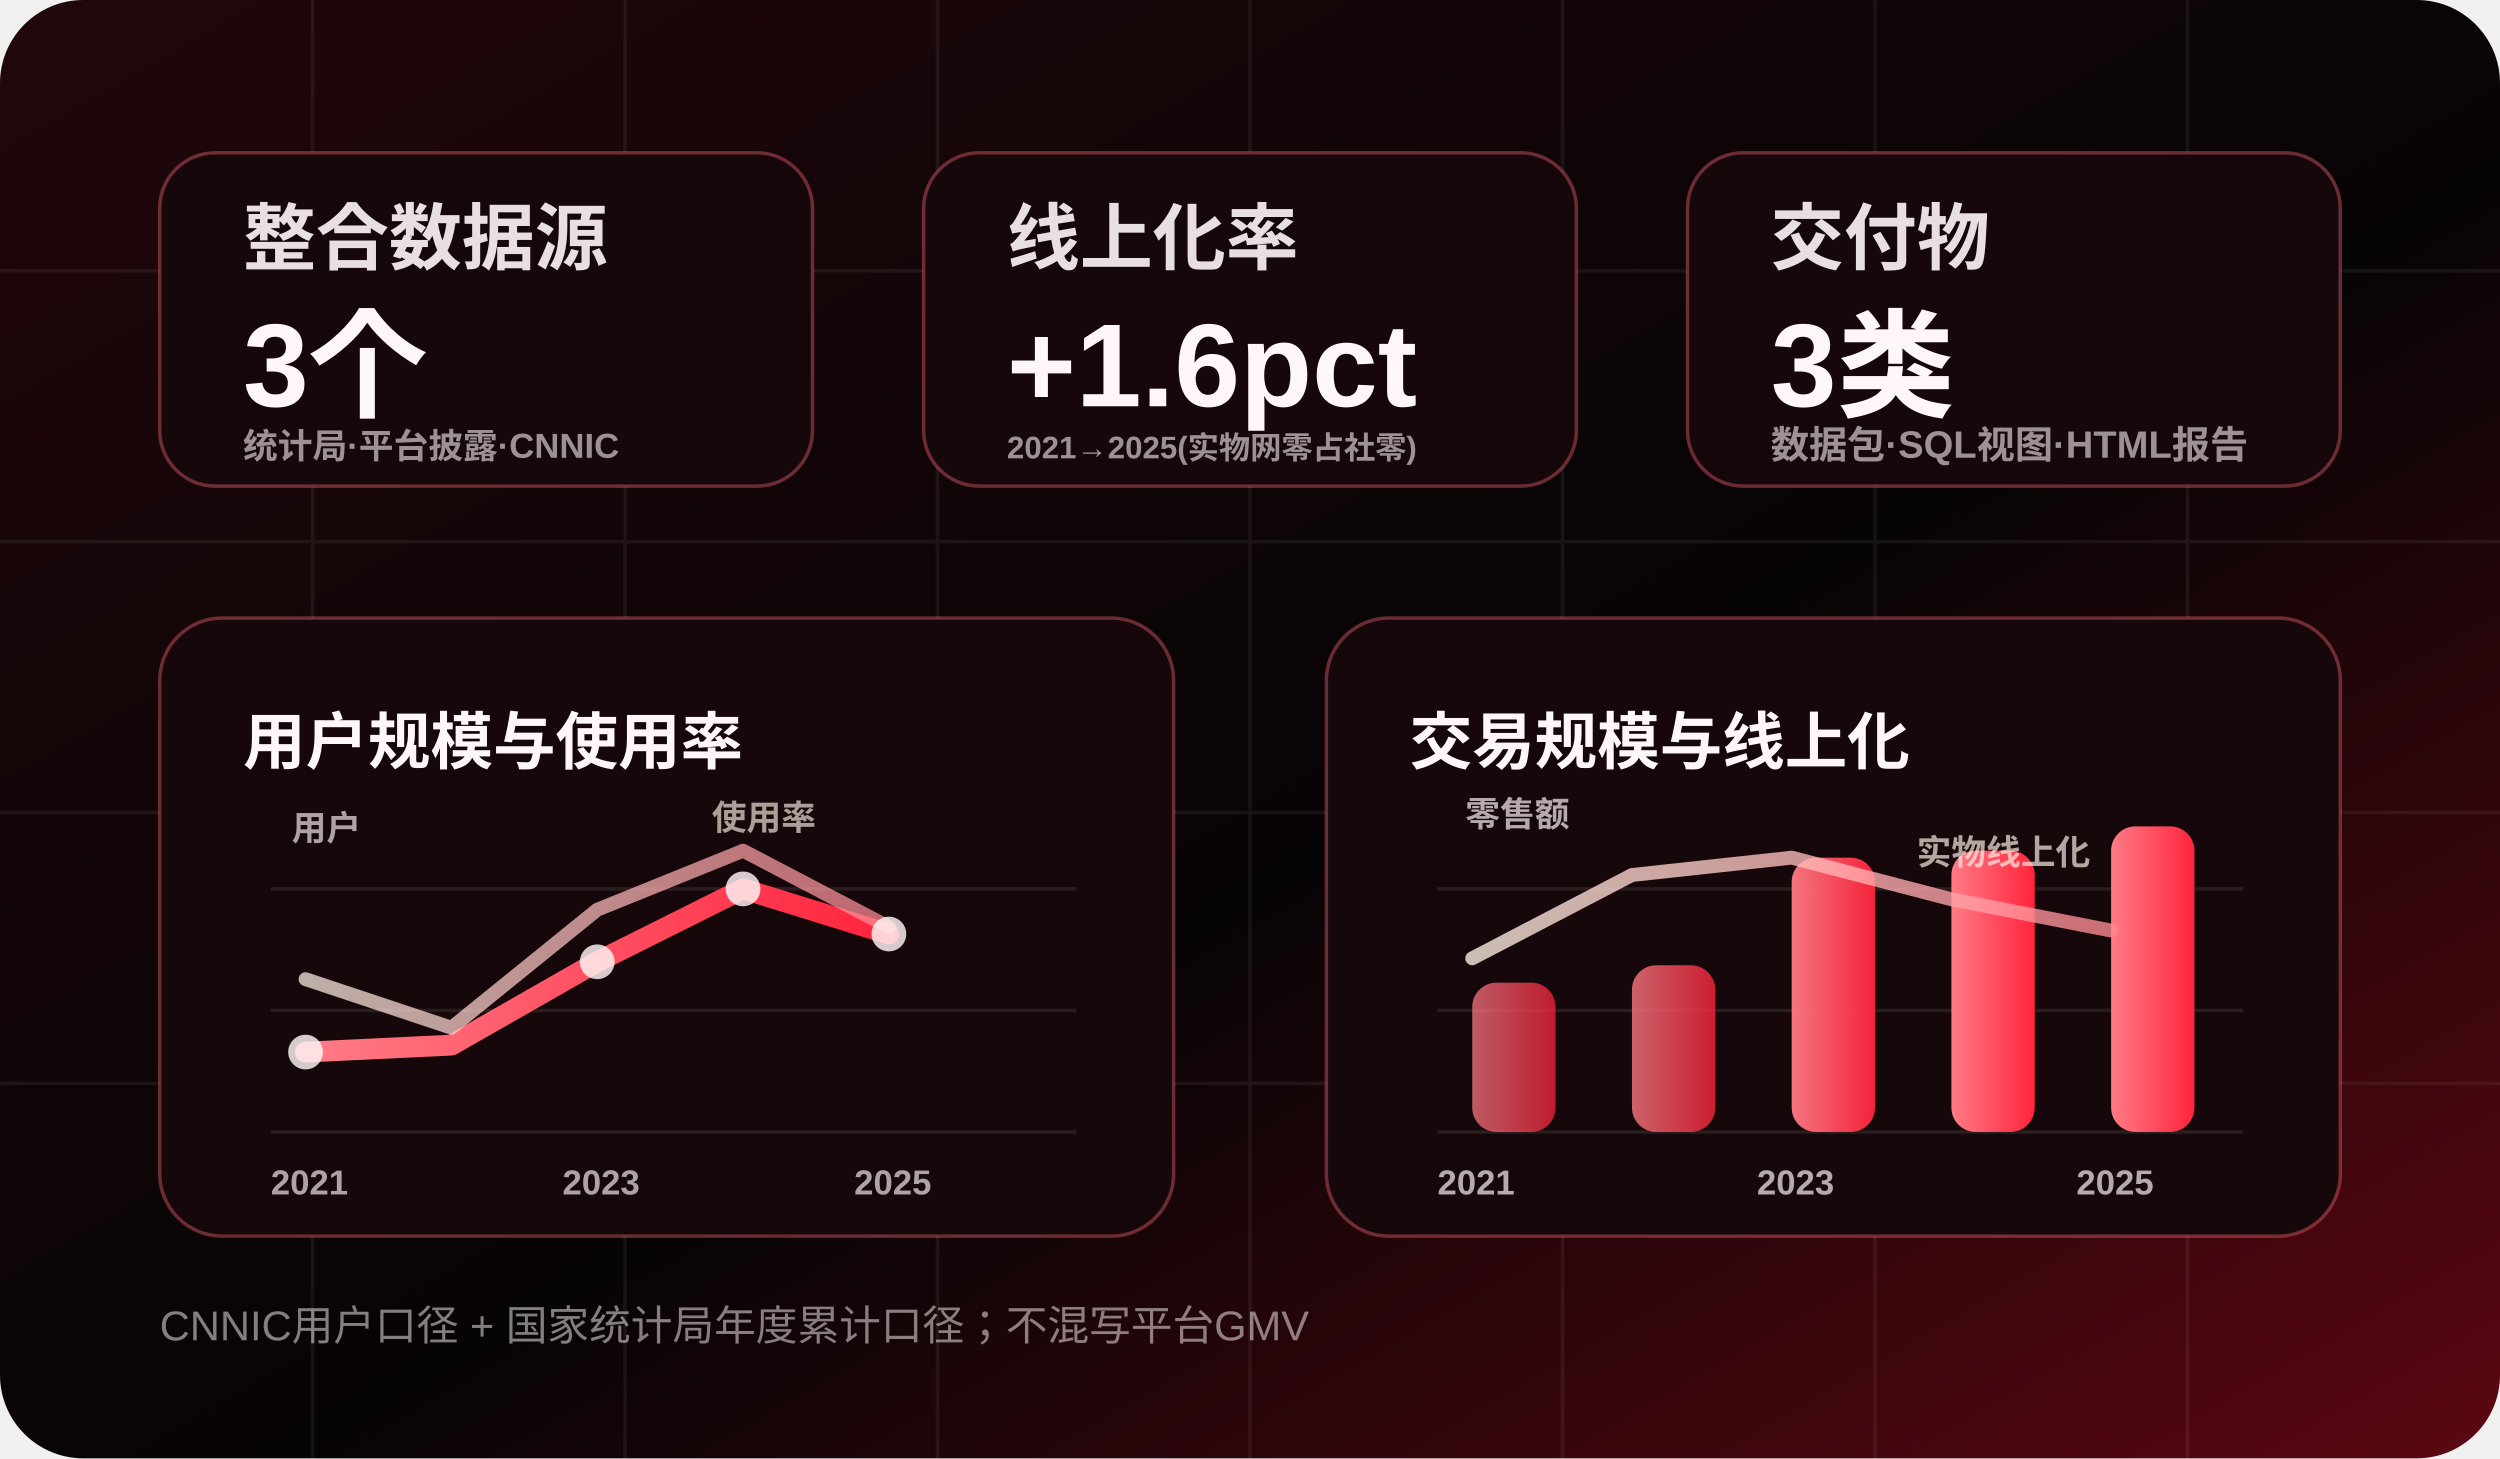
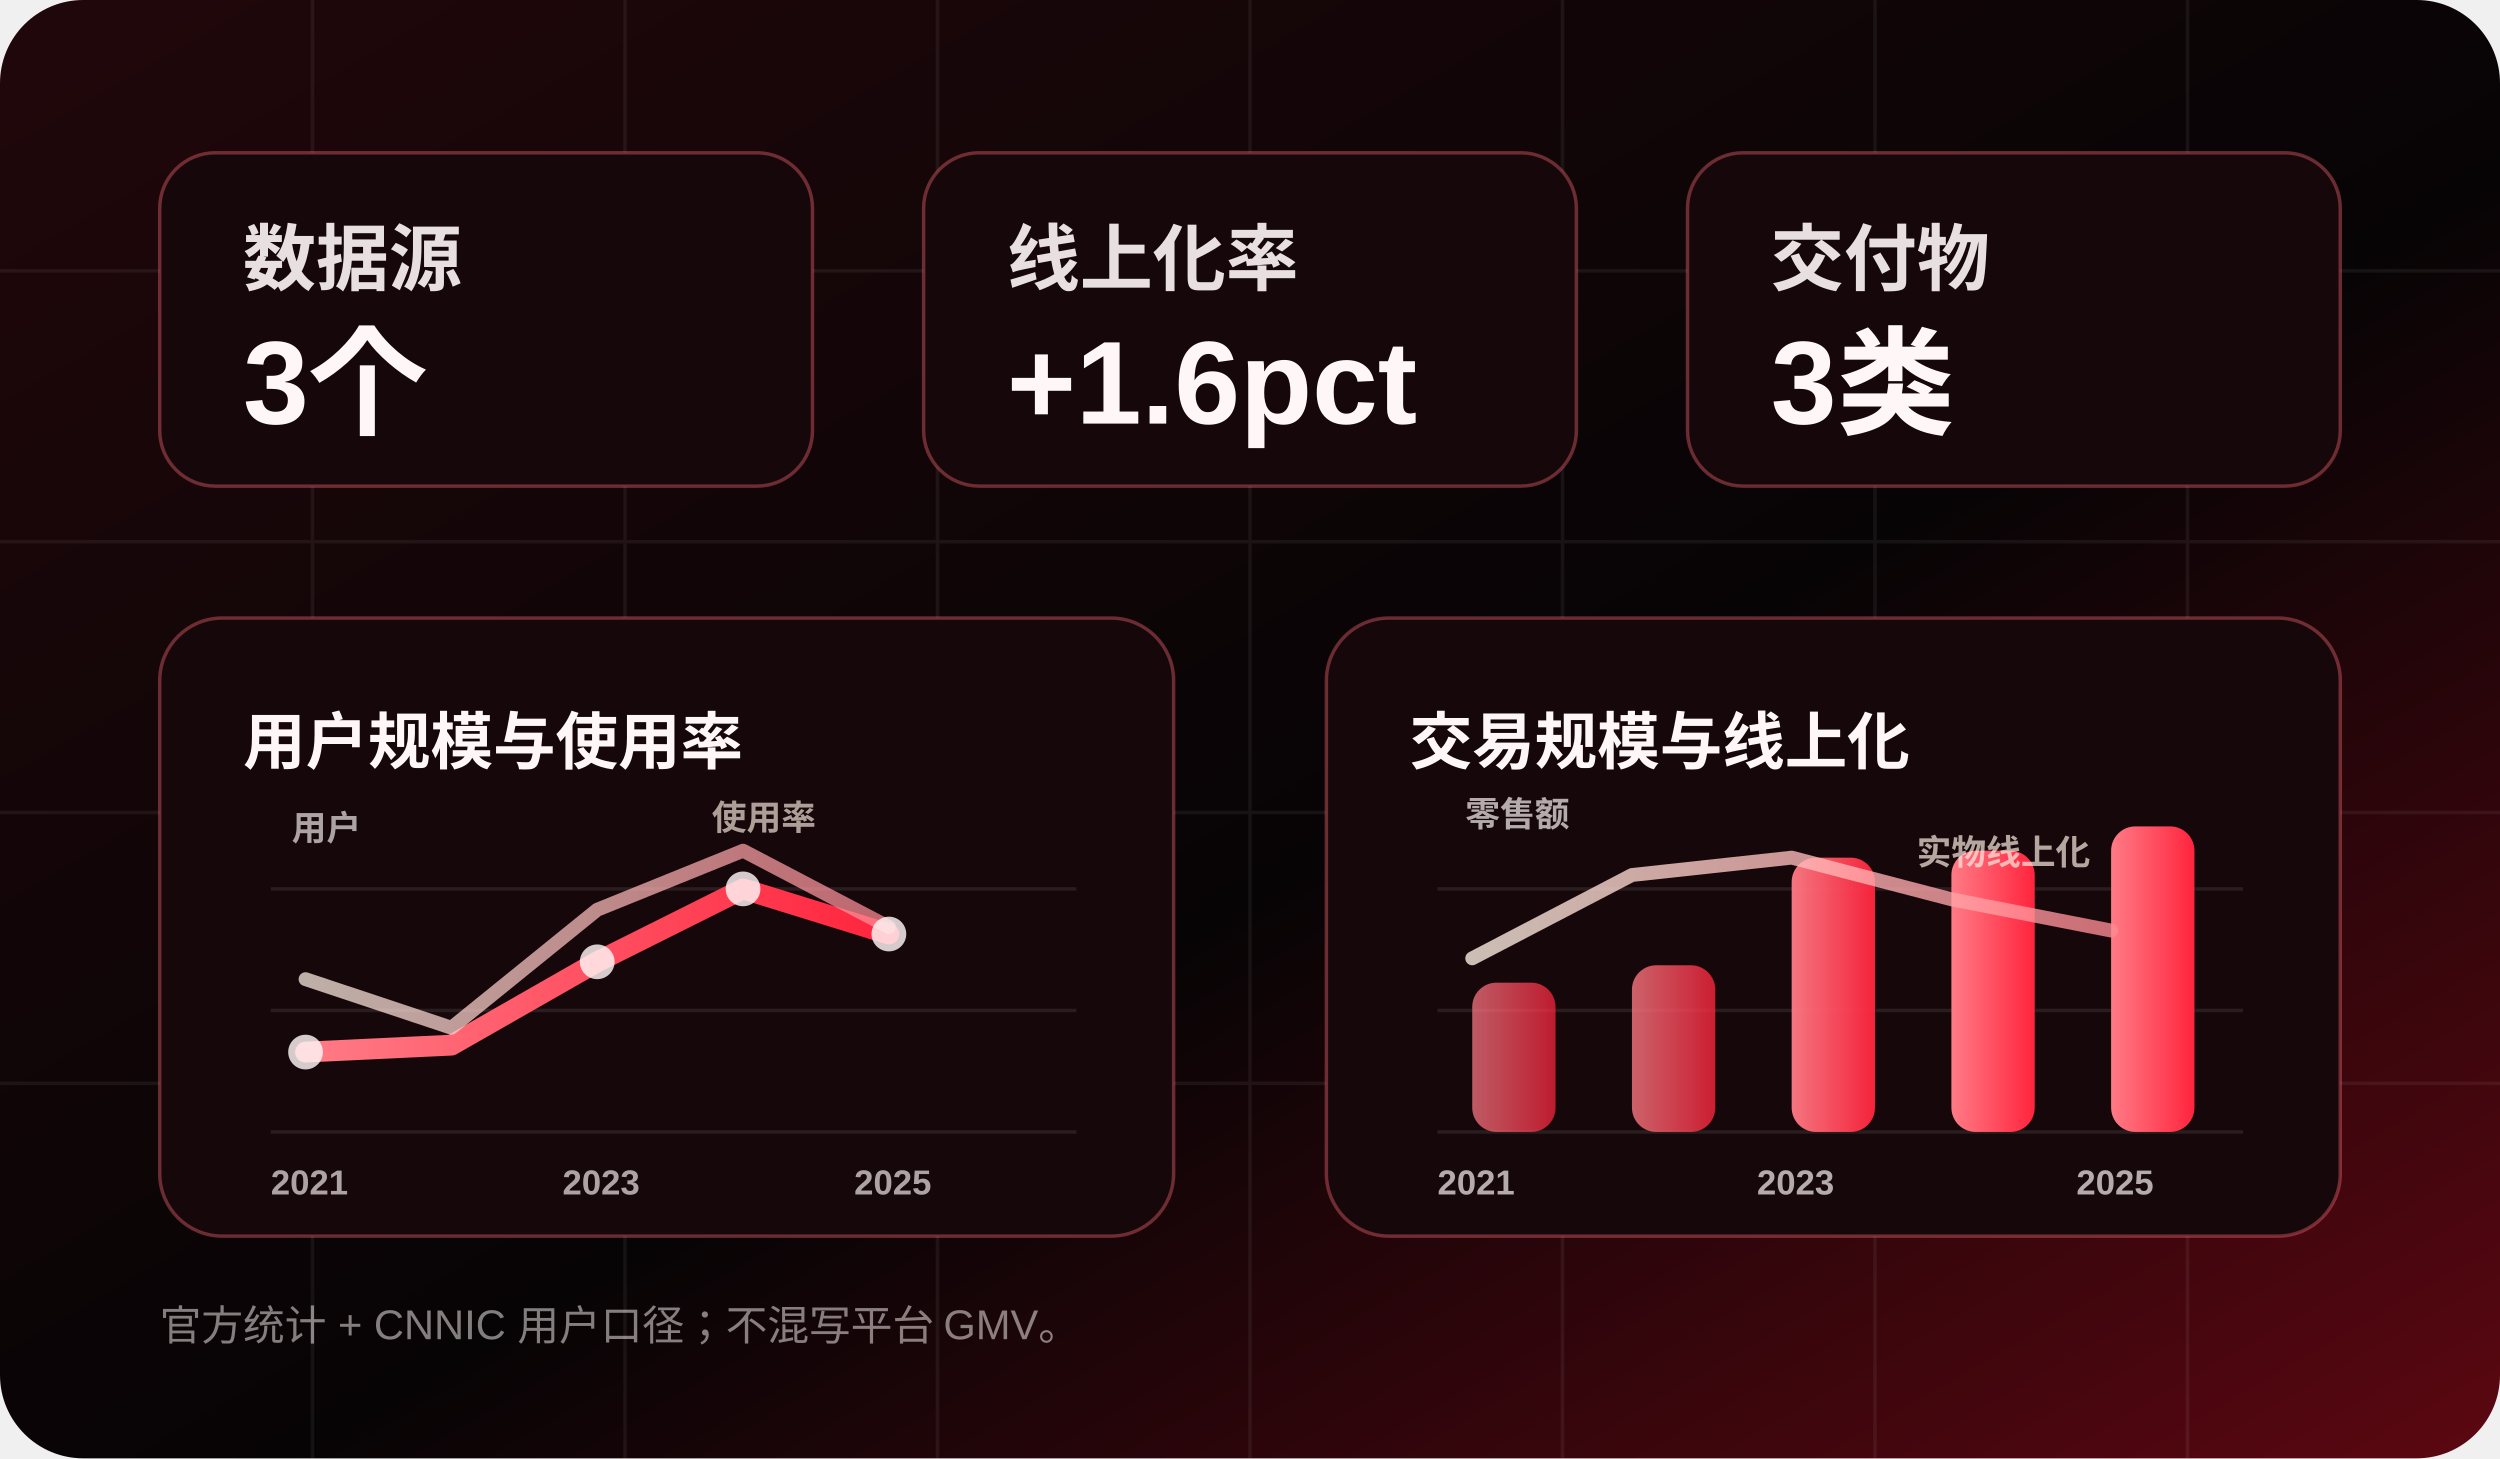
<svg xmlns="http://www.w3.org/2000/svg" width="720" height="420" viewBox="0 0 720 420" role="img" aria-labelledby="title desc">
  <defs>
    <linearGradient id="bg" x1="0" x2="1" y1="0" y2="1">
      <stop offset="0" stop-color="#21070b" />
      <stop offset="0.56" stop-color="#070405" />
      <stop offset="1" stop-color="#5c0711" />
    </linearGradient>
    <linearGradient id="red" x1="0" x2="1">
      <stop offset="0" stop-color="#ff7b86" />
      <stop offset="1" stop-color="#ff243d" />
    </linearGradient>
    <linearGradient id="cream" x1="0" x2="1">
      <stop offset="0" stop-color="#fff1e5" />
      <stop offset="1" stop-color="#ff8a94" />
    </linearGradient>
  </defs>
  <rect width="720" height="420" rx="24" fill="url(#bg)" />
  <path d="M0 78H720M0 156H720M0 234H720M0 312H720M90 0V420M180 0V420M270 0V420M360 0V420M450 0V420M540 0V420M630 0V420" stroke="#fff" stroke-opacity=".06" />
  <g fill="#15070a" stroke="#ff6b78" stroke-opacity=".38">
    <rect x="46" y="44" width="188" height="96" rx="16" />
    <rect x="266" y="44" width="188" height="96" rx="16" />
    <rect x="486" y="44" width="188" height="96" rx="16" />
    <rect x="46" y="178" width="292" height="178" rx="18" />
    <rect x="382" y="178" width="292" height="178" rx="18" />
  </g>
  <g font-family="Microsoft YaHei, Arial, sans-serif" fill="#fff7f7">
-     <text x="70" y="76" font-size="21" opacity=".9" font-weight="800">整合数据源</text>
-     <text x="70" y="117" font-size="34" font-weight="900">3个</text>
-     <text x="70" y="132" font-size="10" opacity=".58" font-weight="700">统计局·平台披露·CNNIC</text>
-     <text x="290" y="76" font-size="21" opacity=".9" font-weight="800">线上化率</text>
-     <text x="290" y="117" font-size="34" font-weight="900">+1.6pct</text>
-     <text x="290" y="132" font-size="9" opacity=".58" font-weight="700" textLength="150" lengthAdjust="spacingAndGlyphs">2021→2025(实物网零占社零)</text>
-     <text x="510" y="76" font-size="21" opacity=".9" font-weight="800">交付物</text>
-     <text x="510" y="117" font-size="34" font-weight="900">3类</text>
-     <text x="510" y="132" font-size="11" opacity=".58" font-weight="700">数据包·SQL视图·HTML报告</text>
+     <text x="70" y="82" font-size="21" opacity=".9" font-weight="800">数据源</text>
+     <text x="70" y="122" font-size="34" font-weight="900">3个</text>
+     <text x="290" y="82" font-size="21" opacity=".9" font-weight="800">线上化率</text>
+     <text x="290" y="122" font-size="34" font-weight="900">+1.6pct</text>
+     <text x="510" y="82" font-size="21" opacity=".9" font-weight="800">交付物</text>
+     <text x="510" y="122" font-size="34" font-weight="900">3类</text>
    <text x="70" y="220" font-size="18" font-weight="900">用户规模与使用率</text>
    <text x="406" y="220" font-size="18" font-weight="900">交易规模与线上化</text>
  </g>
  <path d="M78 326H310M78 291H310M78 256H310" stroke="#fff" stroke-opacity=".09" />
  <path d="M88 303 L130 301 L172 277 L214 256 L256 269" stroke="url(#red)" stroke-width="6" fill="none" stroke-linecap="round" stroke-linejoin="round" />
  <path d="M88 282 L130 296 L172 262 L214 245 L256 267" stroke="url(#cream)" stroke-width="4" fill="none" stroke-linecap="round" stroke-linejoin="round" opacity=".72" />
  <g fill="#fff7f7" opacity=".82">
    <circle cx="88" cy="303" r="5" />
    <circle cx="172" cy="277" r="5" />
    <circle cx="214" cy="256" r="5" />
    <circle cx="256" cy="269" r="5" />
  </g>
  <g font-family="Microsoft YaHei, Arial, sans-serif" fill="#fff7f7" opacity=".65" font-size="10" font-weight="800">
    <text x="78" y="344">2021</text>
    <text x="162" y="344">2023</text>
    <text x="246" y="344">2025</text>
    <text x="84" y="242">用户</text>
    <text x="205" y="239" fill="#fff1e5">使用率</text>
  </g>
  <path d="M414 326H646M414 291H646M414 256H646" stroke="#fff" stroke-opacity=".09" />
  <g fill="url(#red)">
    <rect x="424" y="283" width="24" height="43" rx="7" opacity=".72" />
    <rect x="470" y="278" width="24" height="48" rx="7" opacity=".78" />
    <rect x="516" y="247" width="24" height="79" rx="7" opacity=".95" />
    <rect x="562" y="245" width="24" height="81" rx="7" />
    <rect x="608" y="238" width="24" height="88" rx="7" />
  </g>
  <path d="M424 276 L470 252 L516 247 L562 259 L608 268" stroke="url(#cream)" stroke-width="4" fill="none" stroke-linecap="round" stroke-linejoin="round" opacity=".78" />
  <g font-family="Microsoft YaHei, Arial, sans-serif" fill="#fff7f7" opacity=".68" font-size="10" font-weight="700">
    <text x="414" y="344">2021</text>
    <text x="506" y="344">2023</text>
    <text x="598" y="344">2025</text>
    <text x="422" y="238">零售额</text>
    <text x="552" y="249" fill="#fff1e5">实物线上化</text>
  </g>
-   <text x="46" y="386" fill="#fff7f7" opacity=".5" font-family="Microsoft YaHei, Arial, sans-serif" font-size="12">CNNIC用户口径 + 国家统计局年度累计口径；不混写平台GMV</text>
+   <text x="46" y="386" fill="#fff7f7" opacity=".5" font-family="Microsoft YaHei, Arial, sans-serif" font-size="12">官方统计 + CNNIC 用户口径；不混写平台 GMV。</text>
</svg>
